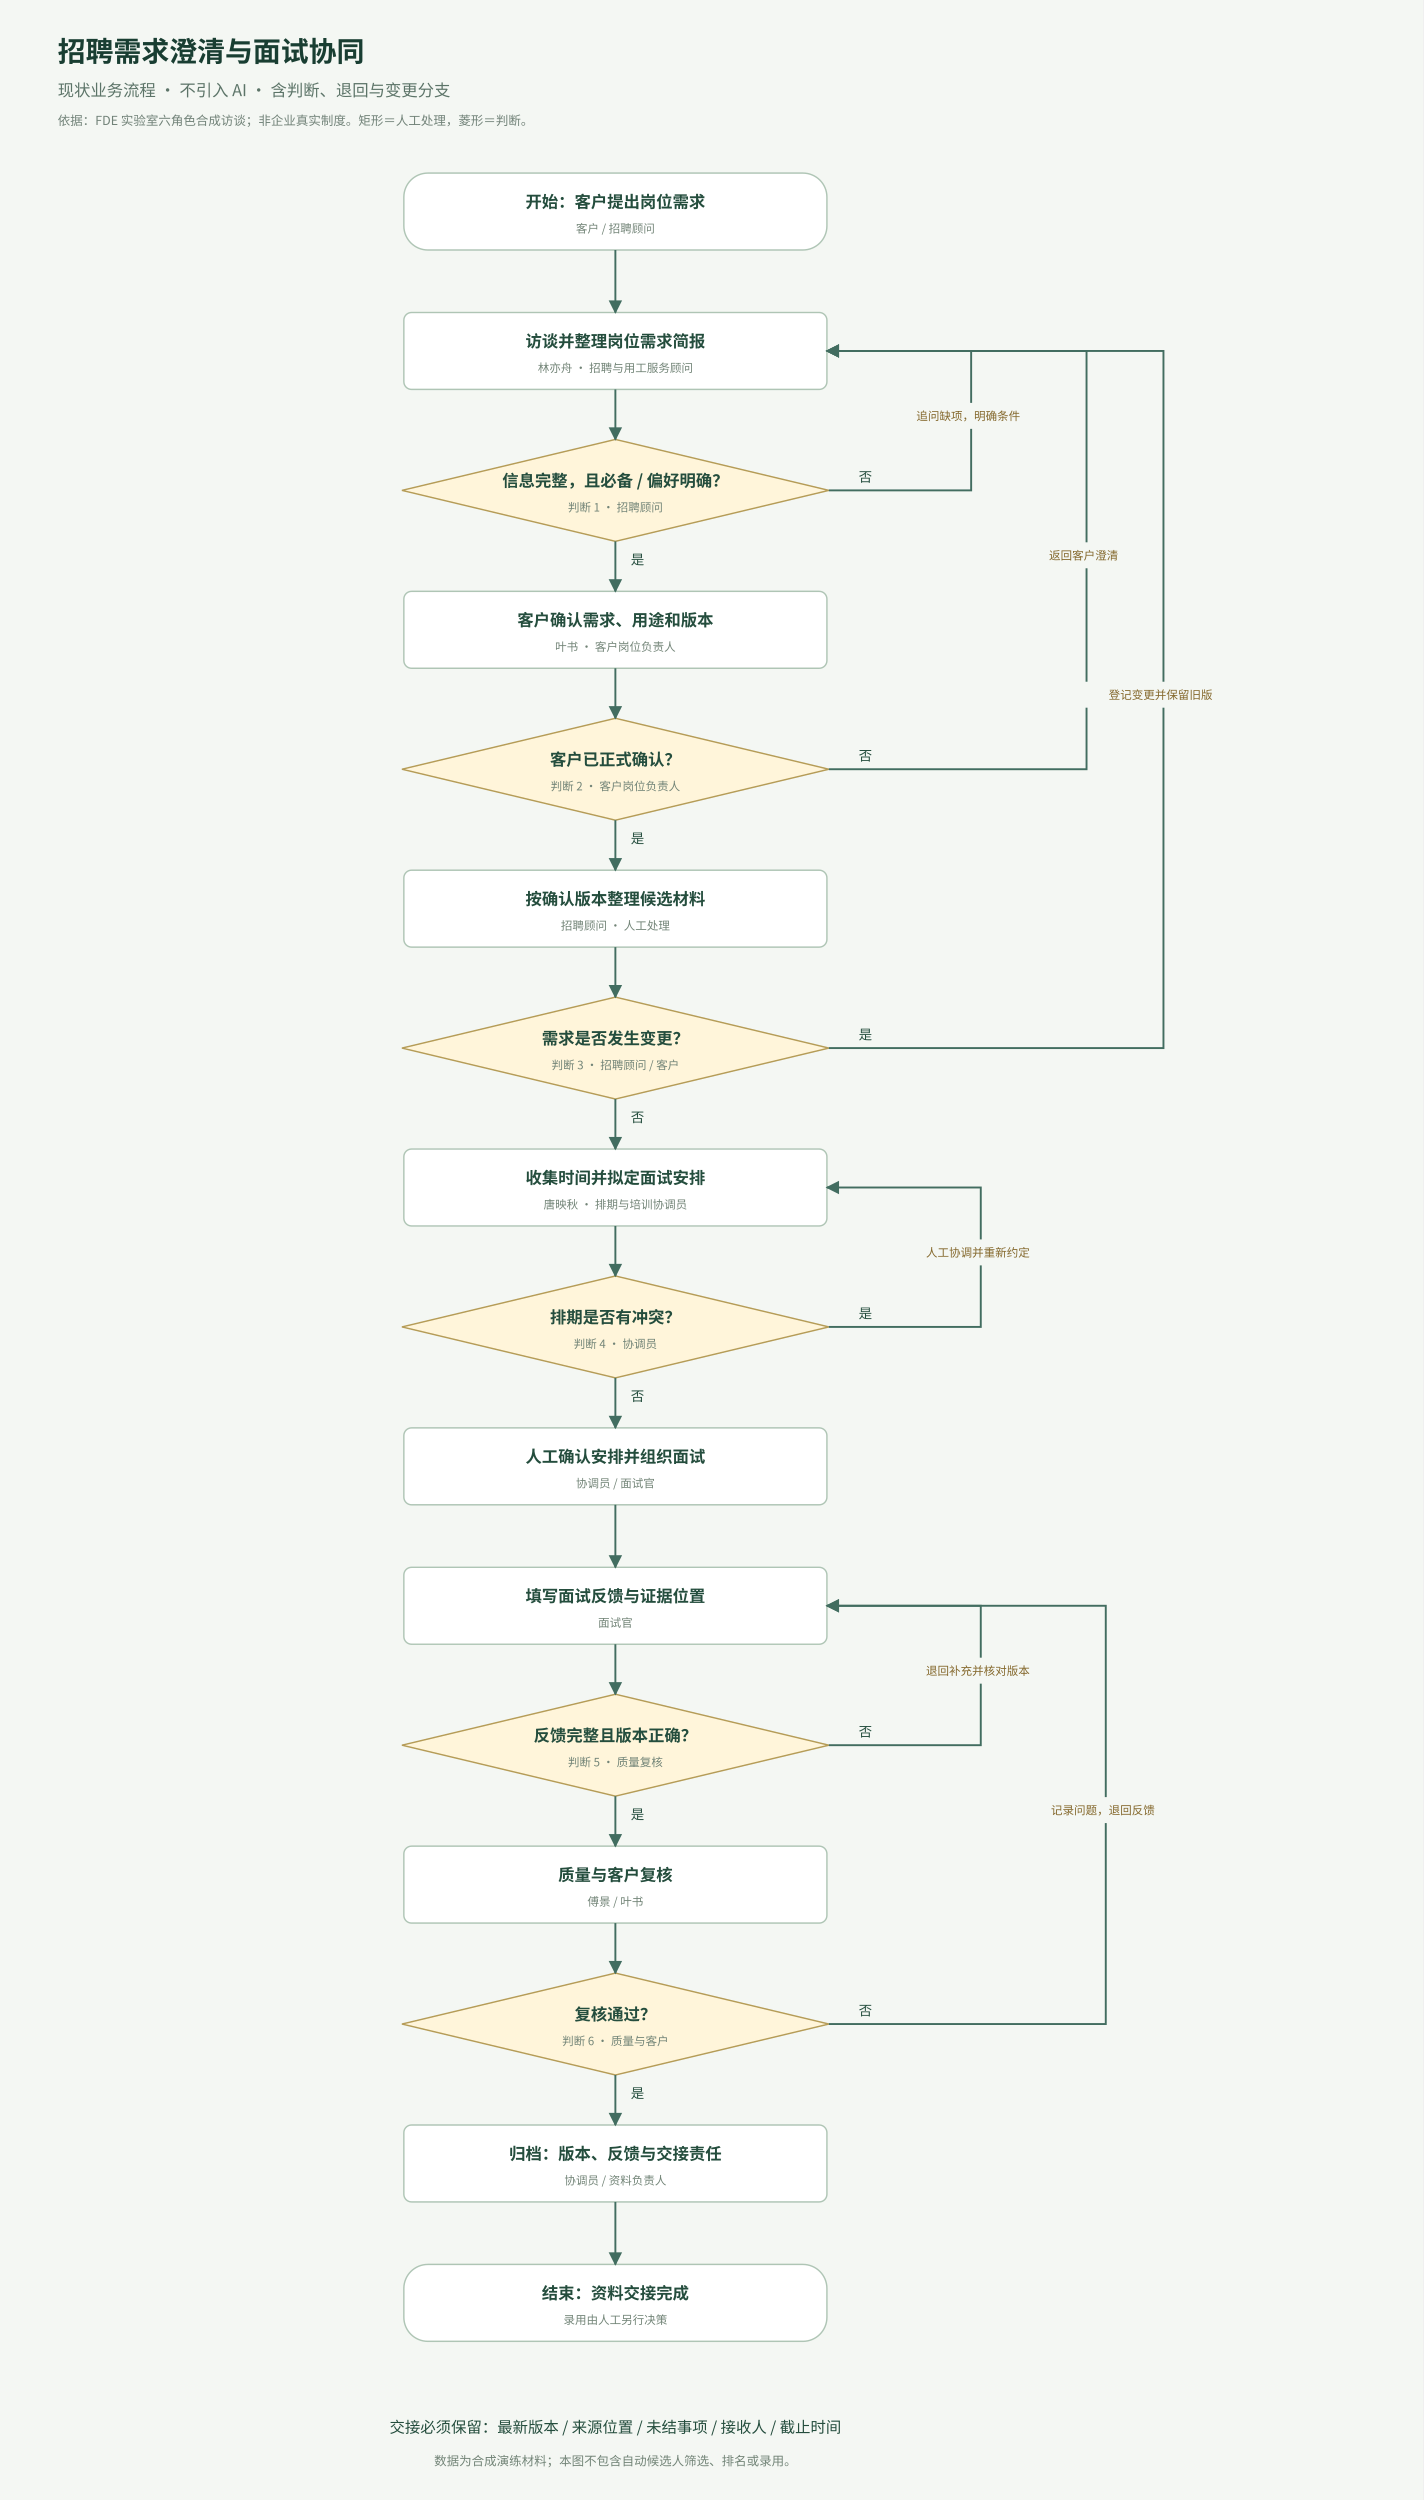
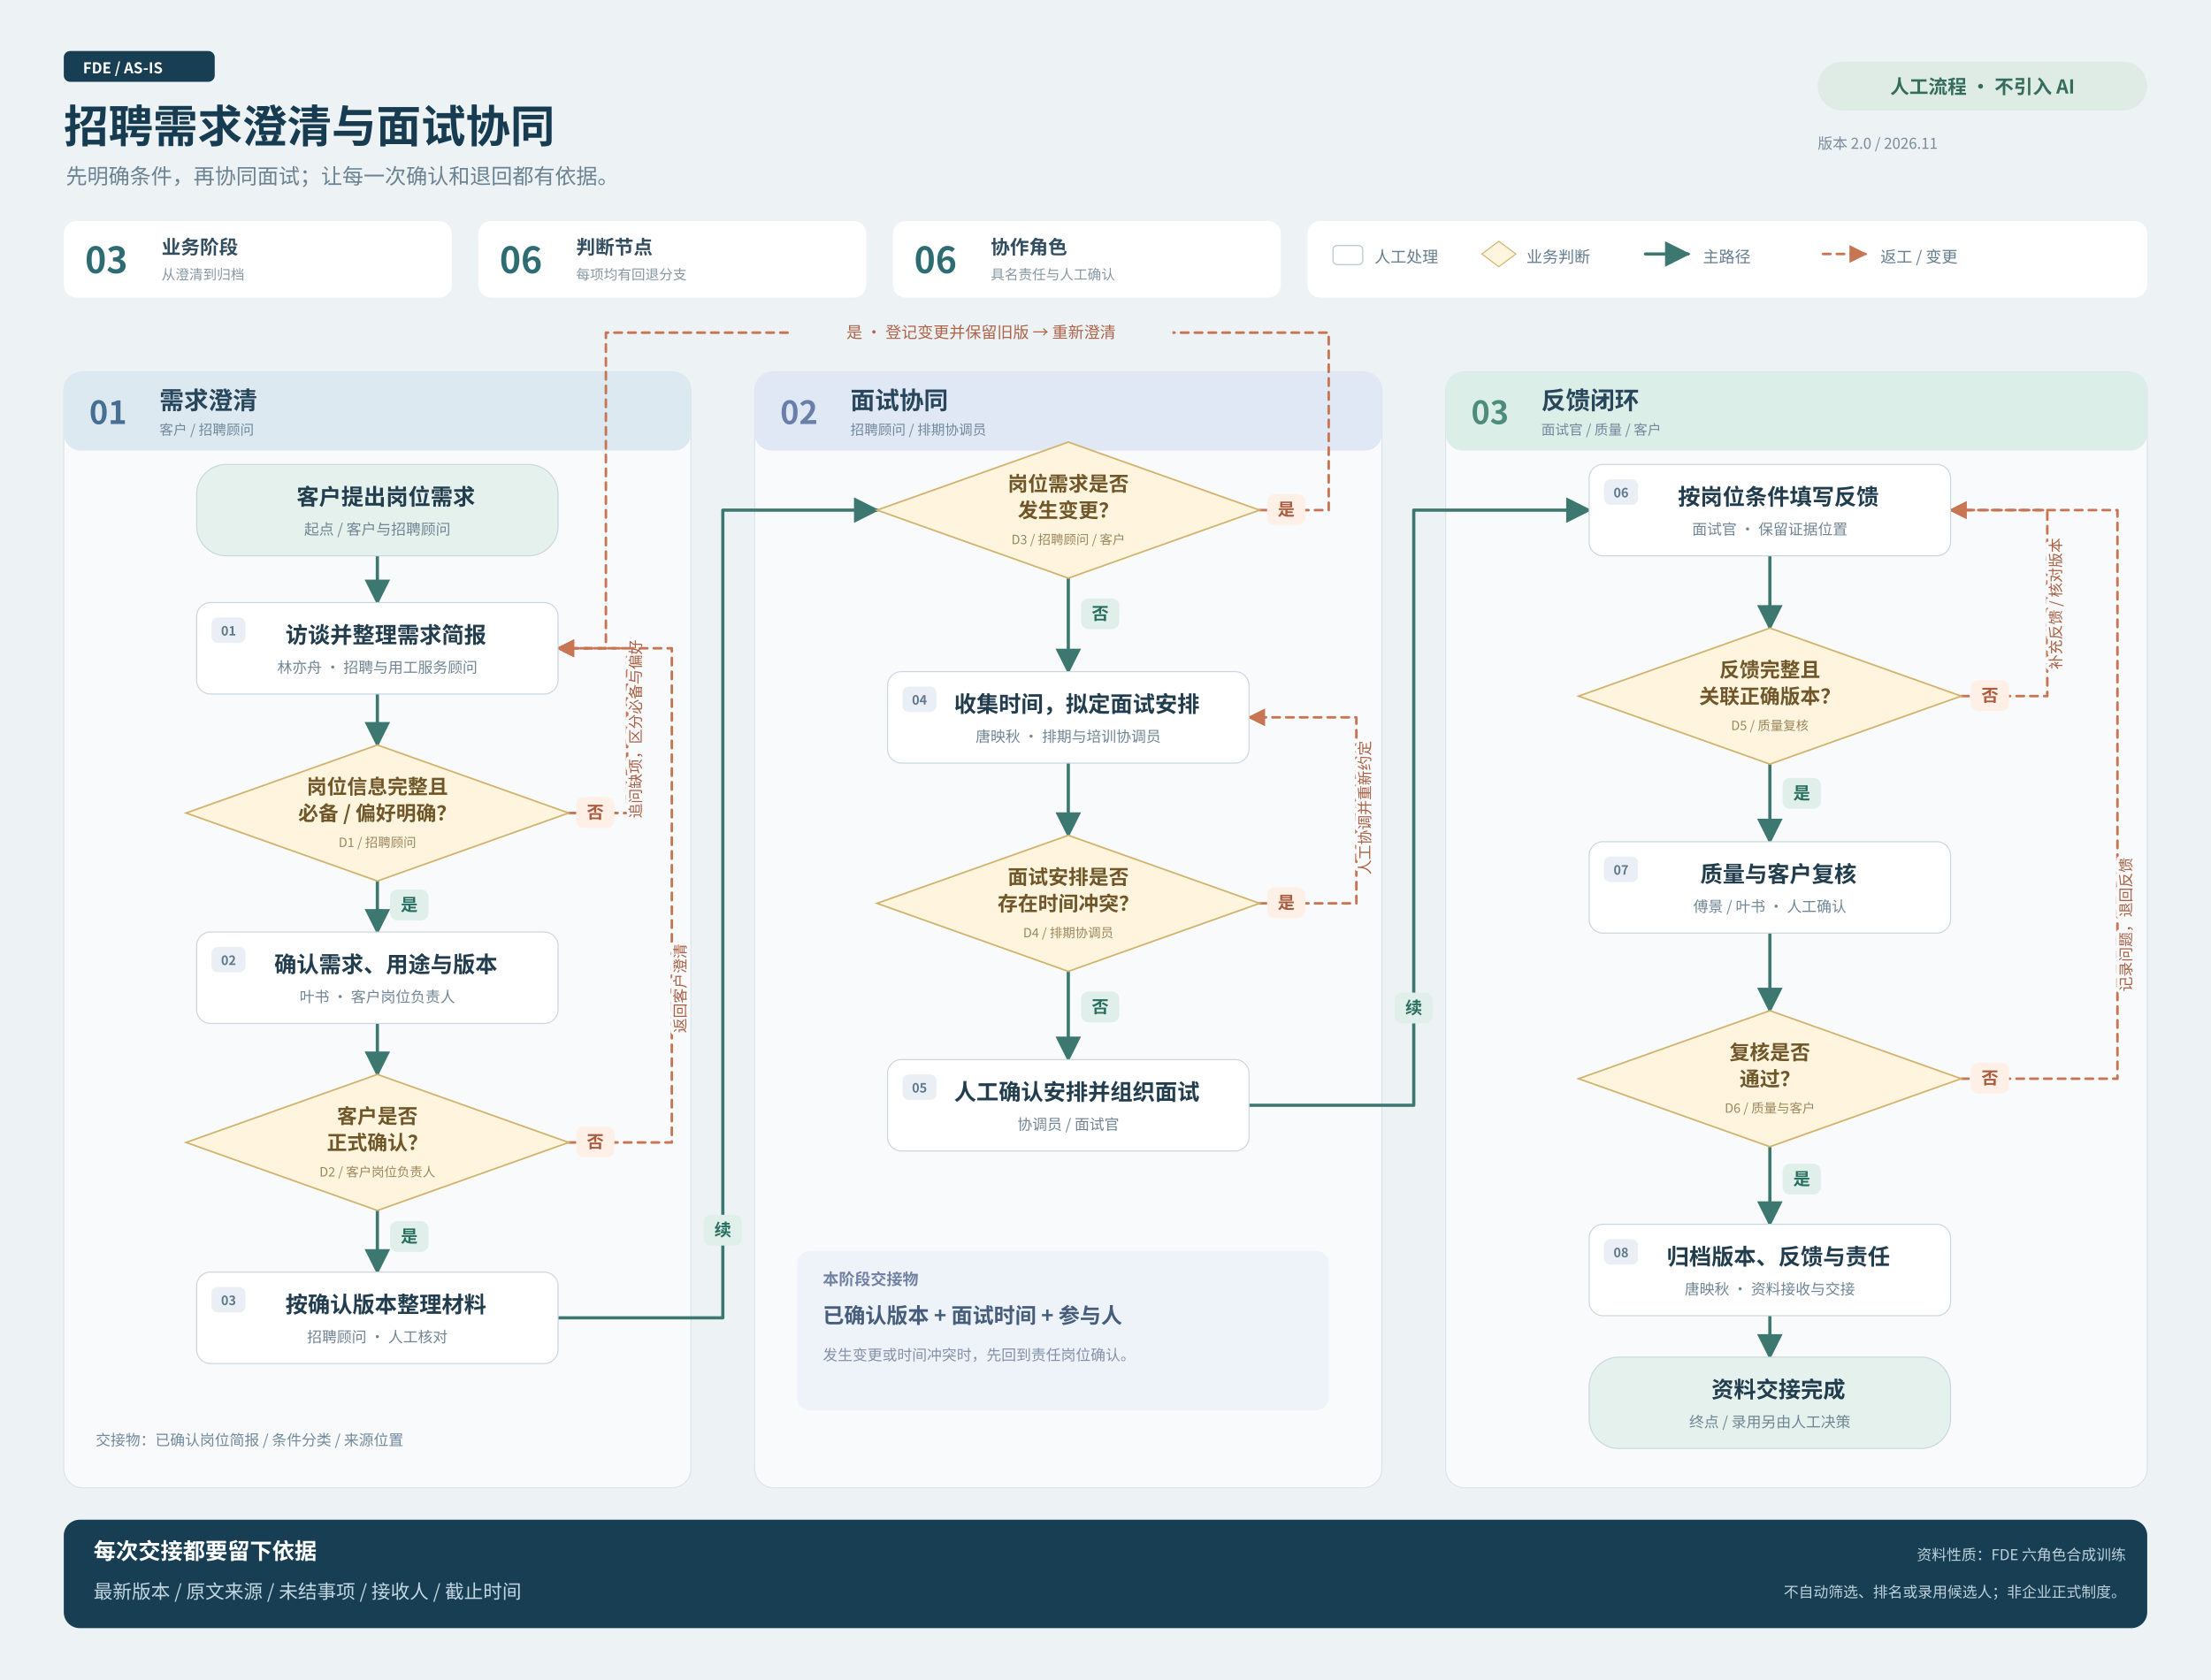
- <svg xmlns="http://www.w3.org/2000/svg" width="1480" height="2600" viewBox="0 0 1480 2600">
+ <svg xmlns="http://www.w3.org/2000/svg" width="2080" height="1580" viewBox="0 0 2080 1580" role="img" aria-labelledby="title desc">
  <defs>
-     <marker id="arrow" viewBox="0 0 10 10" refX="9" refY="5" markerWidth="7" markerHeight="7" orient="auto-start-reverse">
-       <path d="M 0 0 L 10 5 L 0 10 z" fill="#426d60" />
+     <marker id="mainArrow" viewBox="0 0 10 10" refX="9" refY="5" markerWidth="8" markerHeight="8" orient="auto">
+       <path d="M0 0L10 5L0 10Z" fill="#3c7770" />
+     </marker>
+     <marker id="returnArrow" viewBox="0 0 10 10" refX="9" refY="5" markerWidth="7" markerHeight="7" orient="auto">
+       <path d="M0 0L10 5L0 10Z" fill="#c87554" />
    </marker>
  </defs>
-   <rect width="100%" height="100%" fill="#f4f7f3" />
+   <rect width="2080" height="1580" fill="#edf2f5" />
  <g font-family="Microsoft YaHei, Noto Sans CJK SC, sans-serif">
-     <text x="60" y="64" font-size="29" fill="#193e32" font-weight="bold">招聘需求澄清与面试协同</text>
-     <text x="60" y="100" font-size="17" fill="#5c7468">现状业务流程 · 不引入 AI · 含判断、退回与变更分支</text>
-     <text x="60" y="130" font-size="13" fill="#718278">依据：FDE 实验室六角色合成访谈；非企业真实制度。矩形＝人工处理，菱形＝判断。</text>
-     <rect x="420" y="180" width="440" height="80" rx="25" fill="#ffffff" stroke="#afc5b5" stroke-width="1.5" />
-     <text x="640" y="216" text-anchor="middle" font-size="17" fill="#244d3d" font-weight="bold">开始：客户提出岗位需求</text>
-     <text x="640" y="242" text-anchor="middle" font-size="12" fill="#728477" font-weight="normal">客户 / 招聘顾问</text>
-     <rect x="420" y="325" width="440" height="80" rx="8" fill="#ffffff" stroke="#afc5b5" stroke-width="1.5" />
-     <text x="640" y="361" text-anchor="middle" font-size="17" fill="#244d3d" font-weight="bold">访谈并整理岗位需求简报</text>
-     <text x="640" y="387" text-anchor="middle" font-size="12" fill="#728477" font-weight="normal">林亦舟 · 招聘与用工服务顾问</text>
-     <polyline points="640,260 640,325" fill="none" stroke="#426d60" stroke-width="2" marker-end="url(#arrow)" />
-     <polygon points="640,457 862,510 640,563 418,510" fill="#fff5da" stroke="#b59c57" stroke-width="1.5" />
-     <text x="640" y="506" text-anchor="middle" font-size="17" fill="#244d3d" font-weight="bold">信息完整，且必备 / 偏好明确？</text>
-     <text x="640" y="532" text-anchor="middle" font-size="12" fill="#728477" font-weight="normal">判断 1 · 招聘顾问</text>
-     <polyline points="640,405 640,457" fill="none" stroke="#426d60" stroke-width="2" marker-end="url(#arrow)" />
-     <rect x="420" y="615" width="440" height="80" rx="8" fill="#ffffff" stroke="#afc5b5" stroke-width="1.5" />
-     <text x="640" y="651" text-anchor="middle" font-size="17" fill="#244d3d" font-weight="bold">客户确认需求、用途和版本</text>
-     <text x="640" y="677" text-anchor="middle" font-size="12" fill="#728477" font-weight="normal">叶书 · 客户岗位负责人</text>
-     <polyline points="640,563 640,615" fill="none" stroke="#426d60" stroke-width="2" marker-end="url(#arrow)" />
-     <text x="663" y="587" text-anchor="middle" font-size="14" fill="#244d3d" font-weight="normal">是</text>
-     <polygon points="640,747 862,800 640,853 418,800" fill="#fff5da" stroke="#b59c57" stroke-width="1.5" />
-     <text x="640" y="796" text-anchor="middle" font-size="17" fill="#244d3d" font-weight="bold">客户已正式确认？</text>
-     <text x="640" y="822" text-anchor="middle" font-size="12" fill="#728477" font-weight="normal">判断 2 · 客户岗位负责人</text>
-     <polyline points="640,695 640,747" fill="none" stroke="#426d60" stroke-width="2" marker-end="url(#arrow)" />
-     <rect x="420" y="905" width="440" height="80" rx="8" fill="#ffffff" stroke="#afc5b5" stroke-width="1.5" />
-     <text x="640" y="941" text-anchor="middle" font-size="17" fill="#244d3d" font-weight="bold">按确认版本整理候选材料</text>
-     <text x="640" y="967" text-anchor="middle" font-size="12" fill="#728477" font-weight="normal">招聘顾问 · 人工处理</text>
-     <polyline points="640,853 640,905" fill="none" stroke="#426d60" stroke-width="2" marker-end="url(#arrow)" />
-     <text x="663" y="877" text-anchor="middle" font-size="14" fill="#244d3d" font-weight="normal">是</text>
-     <polygon points="640,1037 862,1090 640,1143 418,1090" fill="#fff5da" stroke="#b59c57" stroke-width="1.5" />
-     <text x="640" y="1086" text-anchor="middle" font-size="17" fill="#244d3d" font-weight="bold">需求是否发生变更？</text>
-     <text x="640" y="1112" text-anchor="middle" font-size="12" fill="#728477" font-weight="normal">判断 3 · 招聘顾问 / 客户</text>
-     <polyline points="640,985 640,1037" fill="none" stroke="#426d60" stroke-width="2" marker-end="url(#arrow)" />
-     <rect x="420" y="1195" width="440" height="80" rx="8" fill="#ffffff" stroke="#afc5b5" stroke-width="1.5" />
-     <text x="640" y="1231" text-anchor="middle" font-size="17" fill="#244d3d" font-weight="bold">收集时间并拟定面试安排</text>
-     <text x="640" y="1257" text-anchor="middle" font-size="12" fill="#728477" font-weight="normal">唐映秋 · 排期与培训协调员</text>
-     <polyline points="640,1143 640,1195" fill="none" stroke="#426d60" stroke-width="2" marker-end="url(#arrow)" />
-     <text x="663" y="1167" text-anchor="middle" font-size="14" fill="#244d3d" font-weight="normal">否</text>
-     <polygon points="640,1327 862,1380 640,1433 418,1380" fill="#fff5da" stroke="#b59c57" stroke-width="1.5" />
-     <text x="640" y="1376" text-anchor="middle" font-size="17" fill="#244d3d" font-weight="bold">排期是否有冲突？</text>
-     <text x="640" y="1402" text-anchor="middle" font-size="12" fill="#728477" font-weight="normal">判断 4 · 协调员</text>
-     <polyline points="640,1275 640,1327" fill="none" stroke="#426d60" stroke-width="2" marker-end="url(#arrow)" />
-     <rect x="420" y="1485" width="440" height="80" rx="8" fill="#ffffff" stroke="#afc5b5" stroke-width="1.5" />
-     <text x="640" y="1521" text-anchor="middle" font-size="17" fill="#244d3d" font-weight="bold">人工确认安排并组织面试</text>
-     <text x="640" y="1547" text-anchor="middle" font-size="12" fill="#728477" font-weight="normal">协调员 / 面试官</text>
-     <polyline points="640,1433 640,1485" fill="none" stroke="#426d60" stroke-width="2" marker-end="url(#arrow)" />
-     <text x="663" y="1457" text-anchor="middle" font-size="14" fill="#244d3d" font-weight="normal">否</text>
-     <rect x="420" y="1630" width="440" height="80" rx="8" fill="#ffffff" stroke="#afc5b5" stroke-width="1.5" />
-     <text x="640" y="1666" text-anchor="middle" font-size="17" fill="#244d3d" font-weight="bold">填写面试反馈与证据位置</text>
-     <text x="640" y="1692" text-anchor="middle" font-size="12" fill="#728477" font-weight="normal">面试官</text>
-     <polyline points="640,1565 640,1630" fill="none" stroke="#426d60" stroke-width="2" marker-end="url(#arrow)" />
-     <polygon points="640,1762 862,1815 640,1868 418,1815" fill="#fff5da" stroke="#b59c57" stroke-width="1.5" />
-     <text x="640" y="1811" text-anchor="middle" font-size="17" fill="#244d3d" font-weight="bold">反馈完整且版本正确？</text>
-     <text x="640" y="1837" text-anchor="middle" font-size="12" fill="#728477" font-weight="normal">判断 5 · 质量复核</text>
-     <polyline points="640,1710 640,1762" fill="none" stroke="#426d60" stroke-width="2" marker-end="url(#arrow)" />
-     <rect x="420" y="1920" width="440" height="80" rx="8" fill="#ffffff" stroke="#afc5b5" stroke-width="1.5" />
-     <text x="640" y="1956" text-anchor="middle" font-size="17" fill="#244d3d" font-weight="bold">质量与客户复核</text>
-     <text x="640" y="1982" text-anchor="middle" font-size="12" fill="#728477" font-weight="normal">傅景 / 叶书</text>
-     <polyline points="640,1868 640,1920" fill="none" stroke="#426d60" stroke-width="2" marker-end="url(#arrow)" />
-     <text x="663" y="1892" text-anchor="middle" font-size="14" fill="#244d3d" font-weight="normal">是</text>
-     <polygon points="640,2052 862,2105 640,2158 418,2105" fill="#fff5da" stroke="#b59c57" stroke-width="1.5" />
-     <text x="640" y="2101" text-anchor="middle" font-size="17" fill="#244d3d" font-weight="bold">复核通过？</text>
-     <text x="640" y="2127" text-anchor="middle" font-size="12" fill="#728477" font-weight="normal">判断 6 · 质量与客户</text>
-     <polyline points="640,2000 640,2052" fill="none" stroke="#426d60" stroke-width="2" marker-end="url(#arrow)" />
-     <rect x="420" y="2210" width="440" height="80" rx="8" fill="#ffffff" stroke="#afc5b5" stroke-width="1.5" />
-     <text x="640" y="2246" text-anchor="middle" font-size="17" fill="#244d3d" font-weight="bold">归档：版本、反馈与交接责任</text>
-     <text x="640" y="2272" text-anchor="middle" font-size="12" fill="#728477" font-weight="normal">协调员 / 资料负责人</text>
-     <polyline points="640,2158 640,2210" fill="none" stroke="#426d60" stroke-width="2" marker-end="url(#arrow)" />
-     <text x="663" y="2182" text-anchor="middle" font-size="14" fill="#244d3d" font-weight="normal">是</text>
-     <rect x="420" y="2355" width="440" height="80" rx="25" fill="#ffffff" stroke="#afc5b5" stroke-width="1.5" />
-     <text x="640" y="2391" text-anchor="middle" font-size="17" fill="#244d3d" font-weight="bold">结束：资料交接完成</text>
-     <text x="640" y="2417" text-anchor="middle" font-size="12" fill="#728477" font-weight="normal">录用由人工另行决策</text>
-     <polyline points="640,2290 640,2355" fill="none" stroke="#426d60" stroke-width="2" marker-end="url(#arrow)" />
-     <polyline points="862,510 1010,510 1010,365 860,365" fill="none" stroke="#426d60" stroke-width="2" marker-end="url(#arrow)" />
-     <text x="900" y="501" text-anchor="middle" font-size="14" fill="#244d3d" font-weight="normal">否</text>
-     <rect x="865" y="419" width="290" height="27" fill="#f4f7f3" />
-     <text x="1007" y="437" text-anchor="middle" font-size="12" fill="#84682c" font-weight="normal">追问缺项，明确条件</text>
-     <polyline points="862,800 1130,800 1130,365 860,365" fill="none" stroke="#426d60" stroke-width="2" marker-end="url(#arrow)" />
-     <text x="900" y="791" text-anchor="middle" font-size="14" fill="#244d3d" font-weight="normal">否</text>
-     <rect x="985" y="564" width="290" height="27" fill="#f4f7f3" />
-     <text x="1127" y="582" text-anchor="middle" font-size="12" fill="#84682c" font-weight="normal">返回客户澄清</text>
-     <polyline points="862,1090 1210,1090 1210,365 860,365" fill="none" stroke="#426d60" stroke-width="2" marker-end="url(#arrow)" />
-     <text x="900" y="1081" text-anchor="middle" font-size="14" fill="#244d3d" font-weight="normal">是</text>
-     <rect x="1065" y="709" width="290" height="27" fill="#f4f7f3" />
-     <text x="1207" y="727" text-anchor="middle" font-size="12" fill="#84682c" font-weight="normal">登记变更并保留旧版</text>
-     <polyline points="862,1380 1020,1380 1020,1235 860,1235" fill="none" stroke="#426d60" stroke-width="2" marker-end="url(#arrow)" />
-     <text x="900" y="1371" text-anchor="middle" font-size="14" fill="#244d3d" font-weight="normal">是</text>
-     <rect x="875" y="1289" width="290" height="27" fill="#f4f7f3" />
-     <text x="1017" y="1307" text-anchor="middle" font-size="12" fill="#84682c" font-weight="normal">人工协调并重新约定</text>
-     <polyline points="862,1815 1020,1815 1020,1670 860,1670" fill="none" stroke="#426d60" stroke-width="2" marker-end="url(#arrow)" />
-     <text x="900" y="1806" text-anchor="middle" font-size="14" fill="#244d3d" font-weight="normal">否</text>
-     <rect x="875" y="1724" width="290" height="27" fill="#f4f7f3" />
-     <text x="1017" y="1742" text-anchor="middle" font-size="12" fill="#84682c" font-weight="normal">退回补充并核对版本</text>
-     <polyline points="862,2105 1150,2105 1150,1670 860,1670" fill="none" stroke="#426d60" stroke-width="2" marker-end="url(#arrow)" />
-     <text x="900" y="2096" text-anchor="middle" font-size="14" fill="#244d3d" font-weight="normal">否</text>
-     <rect x="1005" y="1869" width="290" height="27" fill="#f4f7f3" />
-     <text x="1147" y="1887" text-anchor="middle" font-size="12" fill="#84682c" font-weight="normal">记录问题，退回反馈</text>
-     <text x="640" y="2530" text-anchor="middle" font-size="16" fill="#244d3d" font-weight="normal">交接必须保留：最新版本 / 来源位置 / 未结事项 / 接收人 / 截止时间</text>
-     <text x="640" y="2564" text-anchor="middle" font-size="13" fill="#728477" font-weight="normal">数据为合成演练材料；本图不包含自动候选人筛选、排名或录用。</text>
+     <rect x="60" y="48" width="142" height="29" rx="6" fill="#173e52" stroke="none" />
+     <text x="78" y="69" font-size="14" fill="#ffffff" font-weight="bold" text-anchor="start">FDE / AS-IS</text>
+     <text x="60" y="134" font-size="42" fill="#173c51" font-weight="bold" text-anchor="start">招聘需求澄清与面试协同</text>
+     <text x="62" y="173" font-size="20" fill="#6a8292" font-weight="normal" text-anchor="start">先明确条件，再协同面试；让每一次确认和退回都有依据。</text>
+     <rect x="1710" y="58" width="310" height="46" rx="23" fill="#dfece6" stroke="none" />
+     <text x="1865" y="88" font-size="18" fill="#356d5d" font-weight="bold" text-anchor="middle">人工流程 · 不引入 AI</text>
+     <text x="1710" y="140" font-size="14" fill="#788c9b" font-weight="normal" text-anchor="start">版本 2.0  /  2026.11</text>
+     <rect x="60" y="208" width="365" height="72" rx="12" fill="#ffffff" stroke="none" />
+     <text x="80" y="257" font-size="34" fill="#2e6c73" font-weight="bold" text-anchor="start">03</text>
+     <text x="152" y="239" font-size="18" fill="#334e61" font-weight="bold" text-anchor="start">业务阶段</text>
+     <text x="152" y="263" font-size="13" fill="#8797a3" font-weight="normal" text-anchor="start">从澄清到归档</text>
+     <rect x="450" y="208" width="365" height="72" rx="12" fill="#ffffff" stroke="none" />
+     <text x="470" y="257" font-size="34" fill="#2e6c73" font-weight="bold" text-anchor="start">06</text>
+     <text x="542" y="239" font-size="18" fill="#334e61" font-weight="bold" text-anchor="start">判断节点</text>
+     <text x="542" y="263" font-size="13" fill="#8797a3" font-weight="normal" text-anchor="start">每项均有回退分支</text>
+     <rect x="840" y="208" width="365" height="72" rx="12" fill="#ffffff" stroke="none" />
+     <text x="860" y="257" font-size="34" fill="#2e6c73" font-weight="bold" text-anchor="start">06</text>
+     <text x="932" y="239" font-size="18" fill="#334e61" font-weight="bold" text-anchor="start">协作角色</text>
+     <text x="932" y="263" font-size="13" fill="#8797a3" font-weight="normal" text-anchor="start">具名责任与人工确认</text>
+     <rect x="1230" y="208" width="790" height="72" rx="12" fill="#ffffff" stroke="none" />
+     <rect x="1254" y="231" width="28" height="18" rx="4" fill="#ffffff" stroke="#b2c6d2" />
+     <text x="1293" y="247" font-size="15" fill="#647d8e" font-weight="normal" text-anchor="start">人工处理</text>
+     <polygon points="1410,227 1426,239 1410,251 1394,239" fill="#fff5de" stroke="#d2b26c" />
+     <text x="1436" y="247" font-size="15" fill="#647d8e" font-weight="normal" text-anchor="start">业务判断</text>
+     <polyline points="1548,239 1588,239" fill="none" stroke="#3c7770" stroke-width="3" stroke-linejoin="round" stroke-linecap="round" marker-end="url(#mainArrow)" />
+     <text x="1602" y="247" font-size="15" fill="#647d8e" font-weight="normal" text-anchor="start">主路径</text>
+     <polyline points="1715,239 1755,239" fill="none" stroke="#c87554" stroke-width="2.4" stroke-linejoin="round" stroke-linecap="round" stroke-dasharray="7 6" marker-end="url(#returnArrow)" />
+     <text x="1769" y="247" font-size="15" fill="#647d8e" font-weight="normal" text-anchor="start">返工 / 变更</text>
+     <rect x="60" y="350" width="590" height="1050" rx="18" fill="#f8fafc" stroke="#dae3ea" />
+     <rect x="60" y="350" width="590" height="74" rx="16" fill="#dce9f1" stroke="none" />
+     <text x="84" y="399" font-size="30" fill="#466f92" font-weight="bold" text-anchor="start">01</text>
+     <text x="150" y="385" font-size="23" fill="#29475c" font-weight="bold" text-anchor="start">需求澄清</text>
+     <text x="150" y="409" font-size="13" fill="#71889b" font-weight="normal" text-anchor="start">客户 / 招聘顾问</text>
+     <rect x="710" y="350" width="590" height="1050" rx="18" fill="#f8fafc" stroke="#dae3ea" />
+     <rect x="710" y="350" width="590" height="74" rx="16" fill="#e1e8f5" stroke="none" />
+     <text x="734" y="399" font-size="30" fill="#697fa9" font-weight="bold" text-anchor="start">02</text>
+     <text x="800" y="385" font-size="23" fill="#29475c" font-weight="bold" text-anchor="start">面试协同</text>
+     <text x="800" y="409" font-size="13" fill="#71889b" font-weight="normal" text-anchor="start">招聘顾问 / 排期协调员</text>
+     <rect x="1360" y="350" width="660" height="1050" rx="18" fill="#f8fafc" stroke="#dae3ea" />
+     <rect x="1360" y="350" width="660" height="74" rx="16" fill="#dceee8" stroke="none" />
+     <text x="1384" y="399" font-size="30" fill="#4d8c7a" font-weight="bold" text-anchor="start">03</text>
+     <text x="1450" y="385" font-size="23" fill="#29475c" font-weight="bold" text-anchor="start">反馈闭环</text>
+     <text x="1450" y="409" font-size="13" fill="#71889b" font-weight="normal" text-anchor="start">面试官 / 质量 / 客户</text>
+     <polyline points="355,523 355,567" fill="none" stroke="#3c7770" stroke-width="3" stroke-linejoin="round" stroke-linecap="round" marker-end="url(#mainArrow)" />
+     <polyline points="355,653 355,701" fill="none" stroke="#3c7770" stroke-width="3" stroke-linejoin="round" stroke-linecap="round" marker-end="url(#mainArrow)" />
+     <polyline points="355,829 355,877" fill="none" stroke="#3c7770" stroke-width="3" stroke-linejoin="round" stroke-linecap="round" marker-end="url(#mainArrow)" />
+     <polyline points="355,963 355,1011" fill="none" stroke="#3c7770" stroke-width="3" stroke-linejoin="round" stroke-linecap="round" marker-end="url(#mainArrow)" />
+     <polyline points="355,1139 355,1197" fill="none" stroke="#3c7770" stroke-width="3" stroke-linejoin="round" stroke-linecap="round" marker-end="url(#mainArrow)" />
+     <polyline points="1005,544 1005,632" fill="none" stroke="#3c7770" stroke-width="3" stroke-linejoin="round" stroke-linecap="round" marker-end="url(#mainArrow)" />
+     <polyline points="1005,718 1005,786" fill="none" stroke="#3c7770" stroke-width="3" stroke-linejoin="round" stroke-linecap="round" marker-end="url(#mainArrow)" />
+     <polyline points="1005,914 1005,997" fill="none" stroke="#3c7770" stroke-width="3" stroke-linejoin="round" stroke-linecap="round" marker-end="url(#mainArrow)" />
+     <polyline points="1665,523 1665,591" fill="none" stroke="#3c7770" stroke-width="3" stroke-linejoin="round" stroke-linecap="round" marker-end="url(#mainArrow)" />
+     <polyline points="1665,719 1665,792" fill="none" stroke="#3c7770" stroke-width="3" stroke-linejoin="round" stroke-linecap="round" marker-end="url(#mainArrow)" />
+     <polyline points="1665,878 1665,951" fill="none" stroke="#3c7770" stroke-width="3" stroke-linejoin="round" stroke-linecap="round" marker-end="url(#mainArrow)" />
+     <polyline points="1665,1079 1665,1152" fill="none" stroke="#3c7770" stroke-width="3" stroke-linejoin="round" stroke-linecap="round" marker-end="url(#mainArrow)" />
+     <polyline points="1665,1238 1665,1277" fill="none" stroke="#3c7770" stroke-width="3" stroke-linejoin="round" stroke-linecap="round" marker-end="url(#mainArrow)" />
+     <polyline points="525,1240 680,1240 680,480 825,480" fill="none" stroke="#3c7770" stroke-width="3" stroke-linejoin="round" stroke-linecap="round" marker-end="url(#mainArrow)" />
+     <rect x="662" y="1143" width="36" height="29" rx="7" fill="#e0efea" stroke="none" />
+     <text x="680" y="1163" font-size="16" fill="#296f60" font-weight="bold" text-anchor="middle">续</text>
+     <polyline points="1175,1040 1330,1040 1330,480 1495,480" fill="none" stroke="#3c7770" stroke-width="3" stroke-linejoin="round" stroke-linecap="round" marker-end="url(#mainArrow)" />
+     <rect x="1312" y="934" width="36" height="29" rx="7" fill="#e0efea" stroke="none" />
+     <text x="1330" y="954" font-size="16" fill="#296f60" font-weight="bold" text-anchor="middle">续</text>
+     <polyline points="535,765 590,765 590,610 525,610" fill="none" stroke="#c87554" stroke-width="2.4" stroke-linejoin="round" stroke-linecap="round" stroke-dasharray="7 6" marker-end="url(#returnArrow)" />
+     <text transform="translate(603 686) rotate(-90)" font-size="14" fill="#a95f43" text-anchor="middle" paint-order="stroke" stroke="#f8fafc" stroke-width="6" stroke-linejoin="round">追问缺项，区分必备与偏好</text>
+     <rect x="542" y="750" width="36" height="29" rx="7" fill="#fff0e7" stroke="none" />
+     <text x="560" y="770" font-size="16" fill="#aa5d3e" font-weight="bold" text-anchor="middle">否</text>
+     <polyline points="535,1075 632,1075 632,610 525,610" fill="none" stroke="#c87554" stroke-width="2.4" stroke-linejoin="round" stroke-linecap="round" stroke-dasharray="7 6" marker-end="url(#returnArrow)" />
+     <text transform="translate(645 930) rotate(-90)" font-size="14" fill="#a95f43" text-anchor="middle" paint-order="stroke" stroke="#f8fafc" stroke-width="6" stroke-linejoin="round">返回客户澄清</text>
+     <rect x="542" y="1060" width="36" height="29" rx="7" fill="#fff0e7" stroke="none" />
+     <text x="560" y="1080" font-size="16" fill="#aa5d3e" font-weight="bold" text-anchor="middle">否</text>
+     <polyline points="1185,480 1250,480 1250,313 570,313 570,610 525,610" fill="none" stroke="#c87554" stroke-width="2.4" stroke-linejoin="round" stroke-linecap="round" stroke-dasharray="7 6" marker-end="url(#returnArrow)" />
+     <rect x="743" y="295" width="360" height="34" rx="9" fill="#edf2f5" stroke="none" />
+     <text x="923" y="318" font-size="15" fill="#ae6448" font-weight="normal" text-anchor="middle">是 · 登记变更并保留旧版 → 重新澄清</text>
+     <rect x="1192" y="465" width="36" height="29" rx="7" fill="#fff0e7" stroke="none" />
+     <text x="1210" y="485" font-size="16" fill="#aa5d3e" font-weight="bold" text-anchor="middle">是</text>
+     <polyline points="1185,850 1276,850 1276,675 1175,675" fill="none" stroke="#c87554" stroke-width="2.4" stroke-linejoin="round" stroke-linecap="round" stroke-dasharray="7 6" marker-end="url(#returnArrow)" />
+     <text transform="translate(1289 760) rotate(-90)" font-size="14" fill="#a95f43" text-anchor="middle" paint-order="stroke" stroke="#f8fafc" stroke-width="6" stroke-linejoin="round">人工协调并重新约定</text>
+     <rect x="1192" y="835" width="36" height="29" rx="7" fill="#fff0e7" stroke="none" />
+     <text x="1210" y="855" font-size="16" fill="#aa5d3e" font-weight="bold" text-anchor="middle">是</text>
+     <polyline points="1845,655 1926,655 1926,480 1835,480" fill="none" stroke="#c87554" stroke-width="2.4" stroke-linejoin="round" stroke-linecap="round" stroke-dasharray="7 6" marker-end="url(#returnArrow)" />
+     <text transform="translate(1939 568) rotate(-90)" font-size="14" fill="#a95f43" text-anchor="middle" paint-order="stroke" stroke="#f8fafc" stroke-width="6" stroke-linejoin="round">补充反馈 / 核对版本</text>
+     <rect x="1854" y="640" width="36" height="29" rx="7" fill="#fff0e7" stroke="none" />
+     <text x="1872" y="660" font-size="16" fill="#aa5d3e" font-weight="bold" text-anchor="middle">否</text>
+     <polyline points="1845,1015 1992,1015 1992,480 1835,480" fill="none" stroke="#c87554" stroke-width="2.4" stroke-linejoin="round" stroke-linecap="round" stroke-dasharray="7 6" marker-end="url(#returnArrow)" />
+     <text transform="translate(2005 870) rotate(-90)" font-size="14" fill="#a95f43" text-anchor="middle" paint-order="stroke" stroke="#f8fafc" stroke-width="6" stroke-linejoin="round">记录问题，退回反馈</text>
+     <rect x="1854" y="1000" width="36" height="29" rx="7" fill="#fff0e7" stroke="none" />
+     <text x="1872" y="1020" font-size="16" fill="#aa5d3e" font-weight="bold" text-anchor="middle">否</text>
+     <rect x="185" y="437" width="340" height="86" rx="28" fill="#e5f1ec" stroke="#c9d6df" />
+     <text x="363" y="475" font-size="21" fill="#213d4e" font-weight="bold" text-anchor="middle">客户提出岗位需求</text>
+     <text x="355" y="503" font-size="14" fill="#708594" font-weight="normal" text-anchor="middle">起点 / 客户与招聘顾问</text>
+     <rect x="185" y="567" width="340" height="86" rx="13" fill="#ffffff" stroke="#c9d6df" />
+     <rect x="199" y="581" width="32" height="24" rx="6" fill="#e9eff5" stroke="none" />
+     <text x="215" y="598" font-size="12" fill="#61788c" font-weight="bold" text-anchor="middle">01</text>
+     <text x="363" y="605" font-size="21" fill="#213d4e" font-weight="bold" text-anchor="middle">访谈并整理需求简报</text>
+     <text x="355" y="633" font-size="14" fill="#708594" font-weight="normal" text-anchor="middle">林亦舟 · 招聘与用工服务顾问</text>
+     <g class="decision" id="decision-D1">
+       <polygon points="355,701 535,765 355,829 175,765" fill="#fff5de" stroke="#d2b26c" stroke-width="1.5" />
+       <text x="355" y="747" font-size="19" fill="#70572a" font-weight="bold" text-anchor="middle">岗位信息完整且</text>
+       <text x="355" y="772" font-size="19" fill="#70572a" font-weight="bold" text-anchor="middle">必备 / 偏好明确？</text>
+       <text x="355" y="797" font-size="12" fill="#9b865d" font-weight="normal" text-anchor="middle">D1 / 招聘顾问</text>
+     </g>
+     <rect x="185" y="877" width="340" height="86" rx="13" fill="#ffffff" stroke="#c9d6df" />
+     <rect x="199" y="891" width="32" height="24" rx="6" fill="#e9eff5" stroke="none" />
+     <text x="215" y="908" font-size="12" fill="#61788c" font-weight="bold" text-anchor="middle">02</text>
+     <text x="363" y="915" font-size="21" fill="#213d4e" font-weight="bold" text-anchor="middle">确认需求、用途与版本</text>
+     <text x="355" y="943" font-size="14" fill="#708594" font-weight="normal" text-anchor="middle">叶书 · 客户岗位负责人</text>
+     <g class="decision" id="decision-D2">
+       <polygon points="355,1011 535,1075 355,1139 175,1075" fill="#fff5de" stroke="#d2b26c" stroke-width="1.5" />
+       <text x="355" y="1057" font-size="19" fill="#70572a" font-weight="bold" text-anchor="middle">客户是否</text>
+       <text x="355" y="1082" font-size="19" fill="#70572a" font-weight="bold" text-anchor="middle">正式确认？</text>
+       <text x="355" y="1107" font-size="12" fill="#9b865d" font-weight="normal" text-anchor="middle">D2 / 客户岗位负责人</text>
+     </g>
+     <rect x="185" y="1197" width="340" height="86" rx="13" fill="#ffffff" stroke="#c9d6df" />
+     <rect x="199" y="1211" width="32" height="24" rx="6" fill="#e9eff5" stroke="none" />
+     <text x="215" y="1228" font-size="12" fill="#61788c" font-weight="bold" text-anchor="middle">03</text>
+     <text x="363" y="1235" font-size="21" fill="#213d4e" font-weight="bold" text-anchor="middle">按确认版本整理材料</text>
+     <text x="355" y="1263" font-size="14" fill="#708594" font-weight="normal" text-anchor="middle">招聘顾问 · 人工核对</text>
+     <g class="decision" id="decision-D3">
+       <polygon points="1005,416 1185,480 1005,544 825,480" fill="#fff5de" stroke="#d2b26c" stroke-width="1.5" />
+       <text x="1005" y="462" font-size="19" fill="#70572a" font-weight="bold" text-anchor="middle">岗位需求是否</text>
+       <text x="1005" y="487" font-size="19" fill="#70572a" font-weight="bold" text-anchor="middle">发生变更？</text>
+       <text x="1005" y="512" font-size="12" fill="#9b865d" font-weight="normal" text-anchor="middle">D3 / 招聘顾问 / 客户</text>
+     </g>
+     <rect x="835" y="632" width="340" height="86" rx="13" fill="#ffffff" stroke="#c9d6df" />
+     <rect x="849" y="646" width="32" height="24" rx="6" fill="#e9eff5" stroke="none" />
+     <text x="865" y="663" font-size="12" fill="#61788c" font-weight="bold" text-anchor="middle">04</text>
+     <text x="1013" y="670" font-size="21" fill="#213d4e" font-weight="bold" text-anchor="middle">收集时间，拟定面试安排</text>
+     <text x="1005" y="698" font-size="14" fill="#708594" font-weight="normal" text-anchor="middle">唐映秋 · 排期与培训协调员</text>
+     <g class="decision" id="decision-D4">
+       <polygon points="1005,786 1185,850 1005,914 825,850" fill="#fff5de" stroke="#d2b26c" stroke-width="1.5" />
+       <text x="1005" y="832" font-size="19" fill="#70572a" font-weight="bold" text-anchor="middle">面试安排是否</text>
+       <text x="1005" y="857" font-size="19" fill="#70572a" font-weight="bold" text-anchor="middle">存在时间冲突？</text>
+       <text x="1005" y="882" font-size="12" fill="#9b865d" font-weight="normal" text-anchor="middle">D4 / 排期协调员</text>
+     </g>
+     <rect x="835" y="997" width="340" height="86" rx="13" fill="#ffffff" stroke="#c9d6df" />
+     <rect x="849" y="1011" width="32" height="24" rx="6" fill="#e9eff5" stroke="none" />
+     <text x="865" y="1028" font-size="12" fill="#61788c" font-weight="bold" text-anchor="middle">05</text>
+     <text x="1013" y="1035" font-size="21" fill="#213d4e" font-weight="bold" text-anchor="middle">人工确认安排并组织面试</text>
+     <text x="1005" y="1063" font-size="14" fill="#708594" font-weight="normal" text-anchor="middle">协调员 / 面试官</text>
+     <rect x="750" y="1177" width="500" height="150" rx="12" fill="#eef2f9" stroke="none" />
+     <text x="774" y="1209" font-size="15" fill="#7081a2" font-weight="bold" text-anchor="start">本阶段交接物</text>
+     <text x="774" y="1245" font-size="20" fill="#465d7b" font-weight="bold" text-anchor="start">已确认版本 + 面试时间 + 参与人</text>
+     <text x="774" y="1280" font-size="14" fill="#8291a7" font-weight="normal" text-anchor="start">发生变更或时间冲突时，先回到责任岗位确认。</text>
+     <rect x="1495" y="437" width="340" height="86" rx="13" fill="#ffffff" stroke="#c9d6df" />
+     <rect x="1509" y="451" width="32" height="24" rx="6" fill="#e9eff5" stroke="none" />
+     <text x="1525" y="468" font-size="12" fill="#61788c" font-weight="bold" text-anchor="middle">06</text>
+     <text x="1673" y="475" font-size="21" fill="#213d4e" font-weight="bold" text-anchor="middle">按岗位条件填写反馈</text>
+     <text x="1665" y="503" font-size="14" fill="#708594" font-weight="normal" text-anchor="middle">面试官 · 保留证据位置</text>
+     <g class="decision" id="decision-D5">
+       <polygon points="1665,591 1845,655 1665,719 1485,655" fill="#fff5de" stroke="#d2b26c" stroke-width="1.5" />
+       <text x="1665" y="637" font-size="19" fill="#70572a" font-weight="bold" text-anchor="middle">反馈完整且</text>
+       <text x="1665" y="662" font-size="19" fill="#70572a" font-weight="bold" text-anchor="middle">关联正确版本？</text>
+       <text x="1665" y="687" font-size="12" fill="#9b865d" font-weight="normal" text-anchor="middle">D5 / 质量复核</text>
+     </g>
+     <rect x="1495" y="792" width="340" height="86" rx="13" fill="#ffffff" stroke="#c9d6df" />
+     <rect x="1509" y="806" width="32" height="24" rx="6" fill="#e9eff5" stroke="none" />
+     <text x="1525" y="823" font-size="12" fill="#61788c" font-weight="bold" text-anchor="middle">07</text>
+     <text x="1673" y="830" font-size="21" fill="#213d4e" font-weight="bold" text-anchor="middle">质量与客户复核</text>
+     <text x="1665" y="858" font-size="14" fill="#708594" font-weight="normal" text-anchor="middle">傅景 / 叶书 · 人工确认</text>
+     <g class="decision" id="decision-D6">
+       <polygon points="1665,951 1845,1015 1665,1079 1485,1015" fill="#fff5de" stroke="#d2b26c" stroke-width="1.5" />
+       <text x="1665" y="997" font-size="19" fill="#70572a" font-weight="bold" text-anchor="middle">复核是否</text>
+       <text x="1665" y="1022" font-size="19" fill="#70572a" font-weight="bold" text-anchor="middle">通过？</text>
+       <text x="1665" y="1047" font-size="12" fill="#9b865d" font-weight="normal" text-anchor="middle">D6 / 质量与客户</text>
+     </g>
+     <rect x="1495" y="1152" width="340" height="86" rx="13" fill="#ffffff" stroke="#c9d6df" />
+     <rect x="1509" y="1166" width="32" height="24" rx="6" fill="#e9eff5" stroke="none" />
+     <text x="1525" y="1183" font-size="12" fill="#61788c" font-weight="bold" text-anchor="middle">08</text>
+     <text x="1673" y="1190" font-size="21" fill="#213d4e" font-weight="bold" text-anchor="middle">归档版本、反馈与责任</text>
+     <text x="1665" y="1218" font-size="14" fill="#708594" font-weight="normal" text-anchor="middle">唐映秋 · 资料接收与交接</text>
+     <rect x="1495" y="1277" width="340" height="86" rx="28" fill="#e5f1ec" stroke="#c9d6df" />
+     <text x="1673" y="1315" font-size="21" fill="#213d4e" font-weight="bold" text-anchor="middle">资料交接完成</text>
+     <text x="1665" y="1343" font-size="14" fill="#708594" font-weight="normal" text-anchor="middle">终点 / 录用另由人工决策</text>
+     <rect x="367" y="837" width="36" height="29" rx="7" fill="#e0efea" stroke="none" />
+     <text x="385" y="857" font-size="16" fill="#296f60" font-weight="bold" text-anchor="middle">是</text>
+     <rect x="367" y="1149" width="36" height="29" rx="7" fill="#e0efea" stroke="none" />
+     <text x="385" y="1169" font-size="16" fill="#296f60" font-weight="bold" text-anchor="middle">是</text>
+     <rect x="1017" y="563" width="36" height="29" rx="7" fill="#e0efea" stroke="none" />
+     <text x="1035" y="583" font-size="16" fill="#296f60" font-weight="bold" text-anchor="middle">否</text>
+     <rect x="1017" y="933" width="36" height="29" rx="7" fill="#e0efea" stroke="none" />
+     <text x="1035" y="953" font-size="16" fill="#296f60" font-weight="bold" text-anchor="middle">否</text>
+     <rect x="1677" y="732" width="36" height="29" rx="7" fill="#e0efea" stroke="none" />
+     <text x="1695" y="752" font-size="16" fill="#296f60" font-weight="bold" text-anchor="middle">是</text>
+     <rect x="1677" y="1095" width="36" height="29" rx="7" fill="#e0efea" stroke="none" />
+     <text x="1695" y="1115" font-size="16" fill="#296f60" font-weight="bold" text-anchor="middle">是</text>
+     <text x="90" y="1360" font-size="14" fill="#71899b" font-weight="normal" text-anchor="start">交接物：已确认岗位简报 / 条件分类 / 来源位置</text>
+     <rect x="60" y="1430" width="1960" height="102" rx="15" fill="#183e53" stroke="none" />
+     <text x="88" y="1467" font-size="21" fill="#ffffff" font-weight="bold" text-anchor="start">每次交接都要留下依据</text>
+     <text x="88" y="1504" font-size="18" fill="#c3d7e2" font-weight="normal" text-anchor="start">最新版本   /   原文来源   /   未结事项   /   接收人   /   截止时间</text>
+     <text x="2000" y="1468" font-size="14" fill="#bdd1dc" font-weight="normal" text-anchor="end">资料性质：FDE 六角色合成训练</text>
+     <text x="2000" y="1503" font-size="14" fill="#bdd1dc" font-weight="normal" text-anchor="end">不自动筛选、排名或录用候选人；非企业正式制度。</text>
  </g>
</svg>
